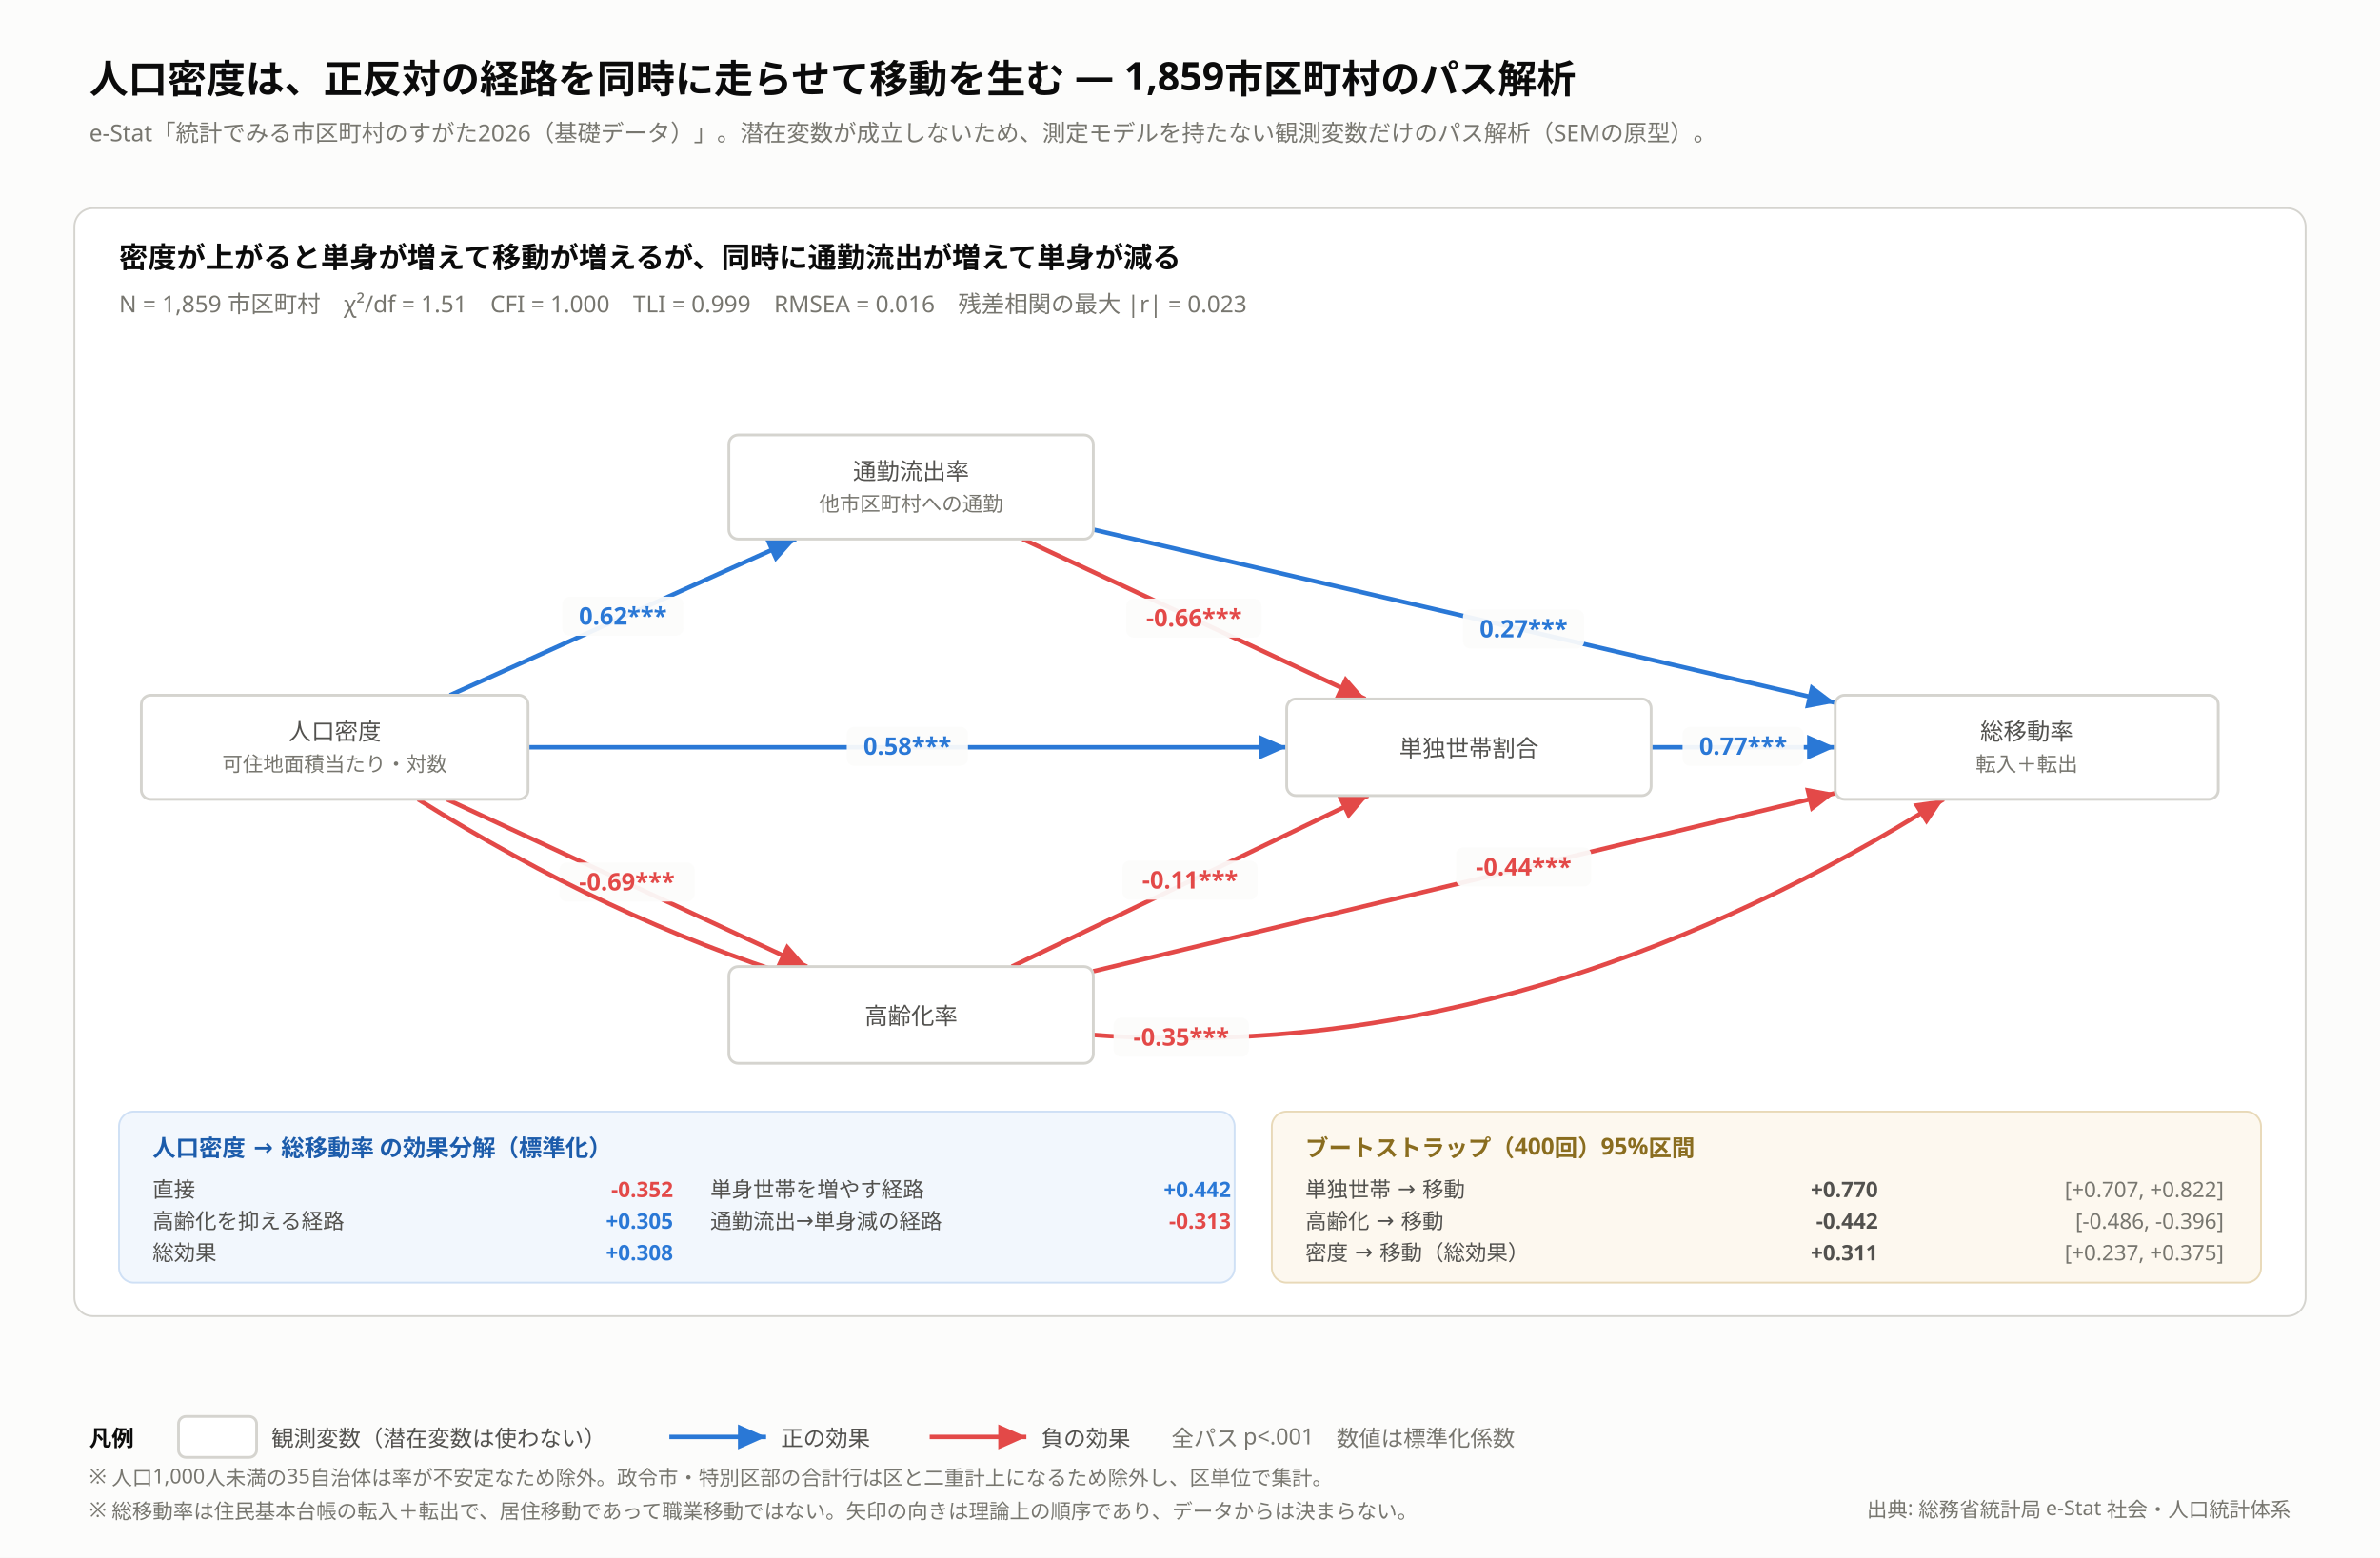
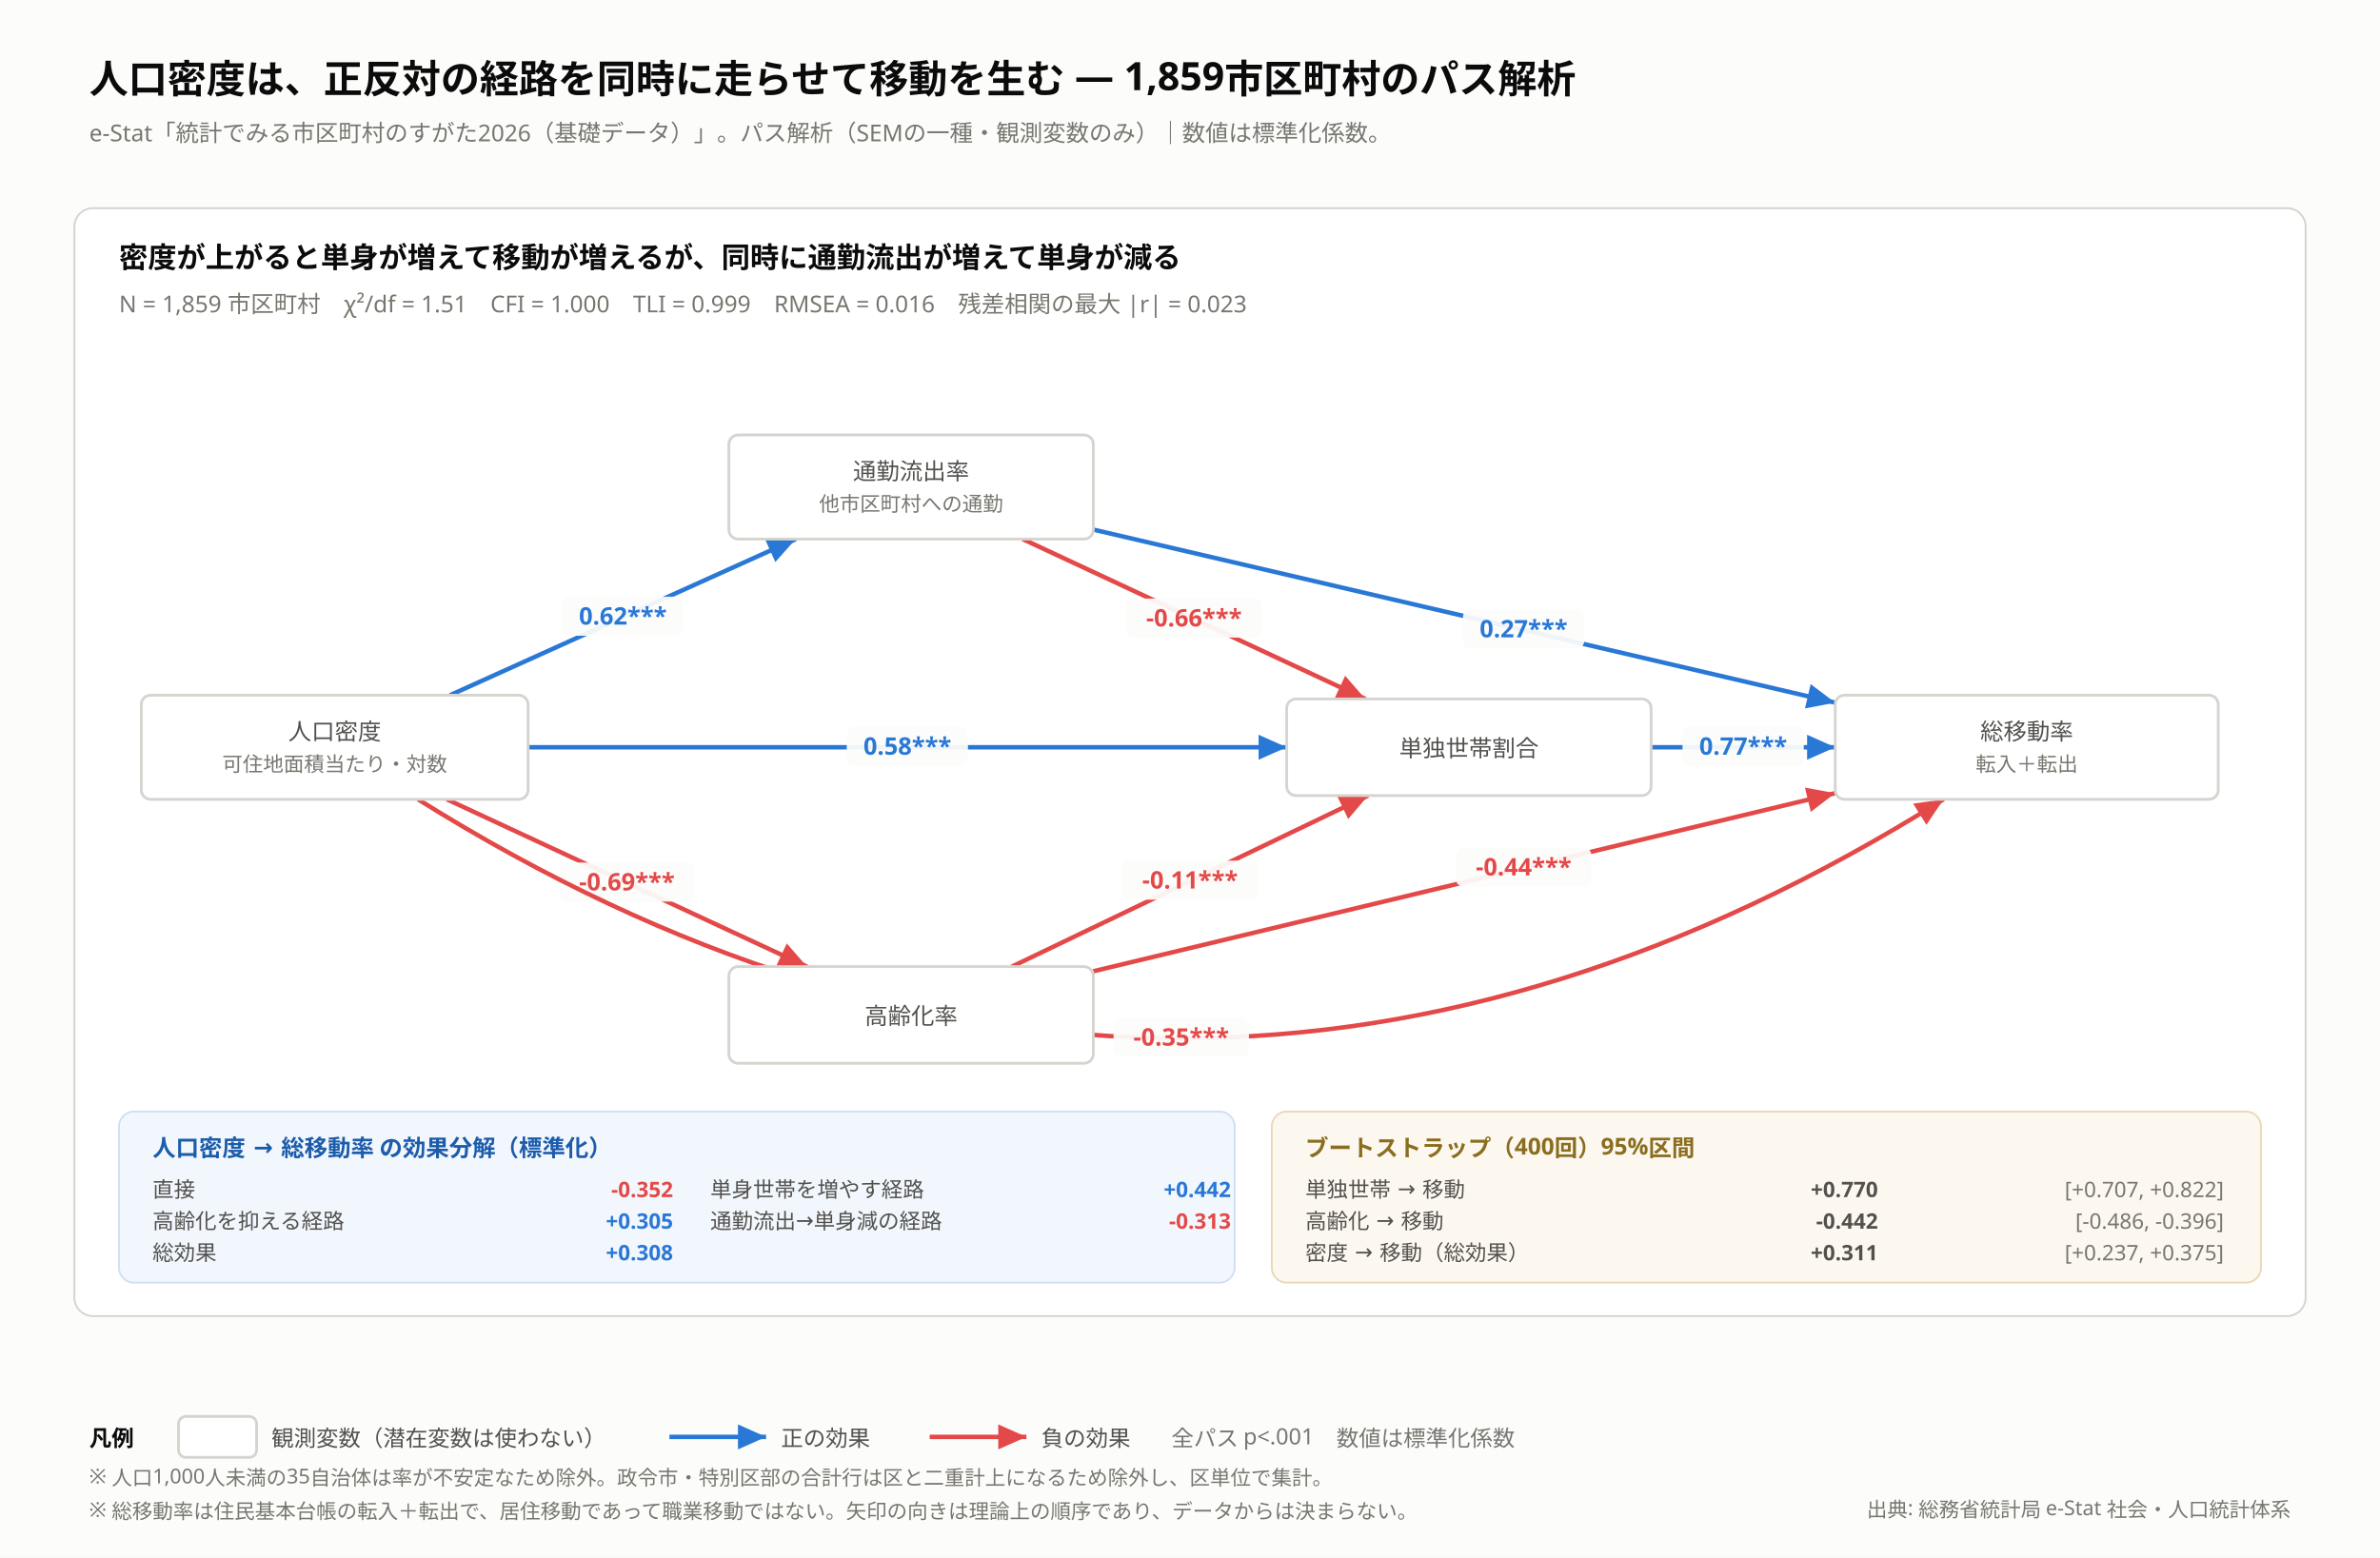
<svg xmlns="http://www.w3.org/2000/svg" viewBox="0 0 1280 838" width="1280" height="838">
  <rect width="1280" height="838" fill="#fcfcfb" />
  <defs>
    <marker id="ah-2a78d6" viewBox="0 0 10 10" refX="9" refY="5" markerWidth="7" markerHeight="7" orient="auto-start-reverse">
      <path d="M0,1 L9,5 L0,9 z" fill="#2a78d6" />
    </marker>
    <marker id="ah-e34948" viewBox="0 0 10 10" refX="9" refY="5" markerWidth="7" markerHeight="7" orient="auto-start-reverse">
      <path d="M0,1 L9,5 L0,9 z" fill="#e34948" />
    </marker>
    <marker id="ah-8a8985" viewBox="0 0 10 10" refX="9" refY="5" markerWidth="7" markerHeight="7" orient="auto-start-reverse">
      <path d="M0,1 L9,5 L0,9 z" fill="#8a8985" />
    </marker>
    <marker id="ah-77766f" viewBox="0 0 10 10" refX="9" refY="5" markerWidth="7" markerHeight="7" orient="auto-start-reverse">
      <path d="M0,1 L9,5 L0,9 z" fill="#77766f" />
    </marker>
  </defs>
  <text x="48" y="50" text-anchor="start" font-family="'Hiragino Sans','Noto Sans JP','Yu Gothic',sans-serif" font-size="21" font-weight="700" fill="#0b0b0b">人口密度は、正反対の経路を同時に走らせて移動を生む — 1,859市区町村のパス解析</text>
-   <text x="48" y="76" text-anchor="start" font-family="'Hiragino Sans','Noto Sans JP','Yu Gothic',sans-serif" font-size="12.5" font-weight="400" fill="#77766f">e-Stat「統計でみる市区町村のすがた2026（基礎データ）」。潜在変数が成立しないため、測定モデルを持たない観測変数だけのパス解析（SEMの原型）。</text>
+   <text x="48" y="76" text-anchor="start" font-family="'Hiragino Sans','Noto Sans JP','Yu Gothic',sans-serif" font-size="12.5" font-weight="400" fill="#77766f">e-Stat「統計でみる市区町村のすがた2026（基礎データ）」。パス解析（SEMの一種・観測変数のみ）｜数値は標準化係数。</text>
  <rect x="40" y="112" width="1200" height="596" rx="10" fill="#ffffff" stroke="#d5d4cf" />
  <text x="64" y="144" text-anchor="start" font-family="'Hiragino Sans','Noto Sans JP','Yu Gothic',sans-serif" font-size="15.5" font-weight="700" fill="#0b0b0b">密度が上がると単身が増えて移動が増えるが、同時に通勤流出が増えて単身が減る</text>
  <text x="64" y="168" text-anchor="start" font-family="'Hiragino Sans','Noto Sans JP','Yu Gothic',sans-serif" font-size="12.5" font-weight="400" fill="#77766f">N = 1,859 市区町村　χ²/df = 1.51　CFI = 1.000　TLI = 0.999　RMSEA = 0.016　残差相関の最大 |r| = 0.023</text>
  <path d="M242.0,374.0 L428.0,290.0" fill="none" stroke="#2a78d6" stroke-width="2.4" marker-end="url(#ah-2a78d6)" />
  <rect x="302.4" y="321.0" width="65.2" height="21" rx="4" fill="#fcfcfb" opacity="0.94" />
  <text x="335.0" y="336.0" text-anchor="middle" font-family="'Hiragino Sans','Noto Sans JP','Yu Gothic',sans-serif" font-size="13" font-weight="600" fill="#2a78d6">0.62***</text>
  <path d="M240.3,430.0 L434.0,520.0" fill="none" stroke="#e34948" stroke-width="2.4" marker-end="url(#ah-e34948)" />
  <rect x="300.8" y="464.0" width="72.8" height="21" rx="4" fill="#fcfcfb" opacity="0.94" />
  <text x="337.153" y="479.0" text-anchor="middle" font-family="'Hiragino Sans','Noto Sans JP','Yu Gothic',sans-serif" font-size="13" font-weight="600" fill="#e34948">-0.69***</text>
  <path d="M284.0,402.0 L692.0,402.0" fill="none" stroke="#2a78d6" stroke-width="2.4" marker-end="url(#ah-2a78d6)" />
  <rect x="455.4" y="391.0" width="65.2" height="21" rx="4" fill="#fcfcfb" opacity="0.94" />
  <text x="488.0" y="406.0" text-anchor="middle" font-family="'Hiragino Sans','Noto Sans JP','Yu Gothic',sans-serif" font-size="13" font-weight="600" fill="#2a78d6">0.58***</text>
  <path d="M224.8,430.0 Q635.5,687.0 1045.3,430.0" fill="none" stroke="#e34948" stroke-width="2.4" marker-end="url(#ah-e34948)" />
  <rect x="598.9" y="547.5" width="72.8" height="21" rx="4" fill="#fcfcfb" opacity="0.94" />
  <text x="635.275" y="562.5" text-anchor="middle" font-family="'Hiragino Sans','Noto Sans JP','Yu Gothic',sans-serif" font-size="13" font-weight="600" fill="#e34948">-0.35***</text>
  <path d="M550.0,290.0 L734.3,376.0" fill="none" stroke="#e34948" stroke-width="2.4" marker-end="url(#ah-e34948)" />
  <rect x="605.7" y="322.0" width="72.8" height="21" rx="4" fill="#fcfcfb" opacity="0.94" />
  <text x="642.143" y="337.0" text-anchor="middle" font-family="'Hiragino Sans','Noto Sans JP','Yu Gothic',sans-serif" font-size="13" font-weight="600" fill="#e34948">-0.66***</text>
  <path d="M544.2,520.0 L735.8,428.0" fill="none" stroke="#e34948" stroke-width="2.4" marker-end="url(#ah-e34948)" />
  <rect x="603.6" y="463.0" width="72.8" height="21" rx="4" fill="#fcfcfb" opacity="0.94" />
  <text x="640.0" y="478.0" text-anchor="middle" font-family="'Hiragino Sans','Noto Sans JP','Yu Gothic',sans-serif" font-size="13" font-weight="600" fill="#e34948">-0.11***</text>
  <path d="M588.0,284.9 L987.0,378.0" fill="none" stroke="#2a78d6" stroke-width="2.4" marker-end="url(#ah-2a78d6)" />
  <rect x="786.8" y="327.9" width="65.2" height="21" rx="4" fill="#fcfcfb" opacity="0.94" />
  <text x="819.42" y="342.865" text-anchor="middle" font-family="'Hiragino Sans','Noto Sans JP','Yu Gothic',sans-serif" font-size="13" font-weight="600" fill="#2a78d6">0.27***</text>
  <path d="M588.0,522.5 L987.0,426.7" fill="none" stroke="#e34948" stroke-width="2.4" marker-end="url(#ah-e34948)" />
  <rect x="783.0" y="455.9" width="72.8" height="21" rx="4" fill="#fcfcfb" opacity="0.94" />
  <text x="819.42" y="470.939" text-anchor="middle" font-family="'Hiragino Sans','Noto Sans JP','Yu Gothic',sans-serif" font-size="13" font-weight="600" fill="#e34948">-0.44***</text>
  <path d="M888.0,402.0 L987.0,402.0" fill="none" stroke="#2a78d6" stroke-width="2.4" marker-end="url(#ah-2a78d6)" />
  <rect x="904.9" y="391.0" width="65.2" height="21" rx="4" fill="#fcfcfb" opacity="0.94" />
  <text x="937.5" y="406.0" text-anchor="middle" font-family="'Hiragino Sans','Noto Sans JP','Yu Gothic',sans-serif" font-size="13" font-weight="600" fill="#2a78d6">0.77***</text>
  <rect x="76.0" y="374.0" width="208" height="56" rx="5" fill="#ffffff" stroke="#d5d4cf" stroke-width="1.5" />
  <text x="180" y="398" text-anchor="middle" font-family="'Hiragino Sans','Noto Sans JP','Yu Gothic',sans-serif" font-size="12.5" font-weight="400" fill="#52514e">人口密度</text>
  <text x="180" y="415" text-anchor="middle" font-family="'Hiragino Sans','Noto Sans JP','Yu Gothic',sans-serif" font-size="11" font-weight="400" fill="#77766f">可住地面積当たり・対数</text>
  <rect x="392.0" y="234.0" width="196" height="56" rx="5" fill="#ffffff" stroke="#d5d4cf" stroke-width="1.5" />
  <text x="490" y="258" text-anchor="middle" font-family="'Hiragino Sans','Noto Sans JP','Yu Gothic',sans-serif" font-size="12.5" font-weight="400" fill="#52514e">通勤流出率</text>
  <text x="490" y="275" text-anchor="middle" font-family="'Hiragino Sans','Noto Sans JP','Yu Gothic',sans-serif" font-size="11" font-weight="400" fill="#77766f">他市区町村への通勤</text>
  <rect x="392.0" y="520.0" width="196" height="52" rx="5" fill="#ffffff" stroke="#d5d4cf" stroke-width="1.5" />
  <text x="490" y="551" text-anchor="middle" font-family="'Hiragino Sans','Noto Sans JP','Yu Gothic',sans-serif" font-size="12.5" font-weight="400" fill="#52514e">高齢化率</text>
  <rect x="692.0" y="376.0" width="196" height="52" rx="5" fill="#ffffff" stroke="#d5d4cf" stroke-width="1.5" />
  <text x="790" y="407" text-anchor="middle" font-family="'Hiragino Sans','Noto Sans JP','Yu Gothic',sans-serif" font-size="12.5" font-weight="400" fill="#52514e">単独世帯割合</text>
  <rect x="987.0" y="374.0" width="206" height="56" rx="5" fill="#ffffff" stroke="#d5d4cf" stroke-width="1.5" />
  <text x="1090" y="398" text-anchor="middle" font-family="'Hiragino Sans','Noto Sans JP','Yu Gothic',sans-serif" font-size="12.5" font-weight="400" fill="#52514e">総移動率</text>
  <text x="1090" y="415" text-anchor="middle" font-family="'Hiragino Sans','Noto Sans JP','Yu Gothic',sans-serif" font-size="11" font-weight="400" fill="#77766f">転入＋転出</text>
  <rect x="64" y="598" width="600" height="92" rx="8" fill="#f2f7fd" stroke="#cfe0f5" />
  <text x="82" y="622" text-anchor="start" font-family="'Hiragino Sans','Noto Sans JP','Yu Gothic',sans-serif" font-size="12.5" font-weight="700" fill="#1c5cab">人口密度 → 総移動率 の効果分解（標準化）</text>
  <text x="82" y="644" text-anchor="start" font-family="'Hiragino Sans','Noto Sans JP','Yu Gothic',sans-serif" font-size="11.5" font-weight="400" fill="#52514e">直接</text>
  <text x="362" y="644" text-anchor="end" font-family="'Hiragino Sans','Noto Sans JP','Yu Gothic',sans-serif" font-size="11.5" font-weight="600" fill="#e34948">-0.352</text>
  <text x="382" y="644" text-anchor="start" font-family="'Hiragino Sans','Noto Sans JP','Yu Gothic',sans-serif" font-size="11.5" font-weight="400" fill="#52514e">単身世帯を増やす経路</text>
  <text x="662" y="644" text-anchor="end" font-family="'Hiragino Sans','Noto Sans JP','Yu Gothic',sans-serif" font-size="11.5" font-weight="600" fill="#2a78d6">+0.442</text>
  <text x="82" y="661" text-anchor="start" font-family="'Hiragino Sans','Noto Sans JP','Yu Gothic',sans-serif" font-size="11.5" font-weight="400" fill="#52514e">高齢化を抑える経路</text>
  <text x="362" y="661" text-anchor="end" font-family="'Hiragino Sans','Noto Sans JP','Yu Gothic',sans-serif" font-size="11.5" font-weight="600" fill="#2a78d6">+0.305</text>
  <text x="382" y="661" text-anchor="start" font-family="'Hiragino Sans','Noto Sans JP','Yu Gothic',sans-serif" font-size="11.5" font-weight="400" fill="#52514e">通勤流出→単身減の経路</text>
  <text x="662" y="661" text-anchor="end" font-family="'Hiragino Sans','Noto Sans JP','Yu Gothic',sans-serif" font-size="11.5" font-weight="600" fill="#e34948">-0.313</text>
  <text x="82" y="678" text-anchor="start" font-family="'Hiragino Sans','Noto Sans JP','Yu Gothic',sans-serif" font-size="11.5" font-weight="400" fill="#52514e">総効果</text>
  <text x="362" y="678" text-anchor="end" font-family="'Hiragino Sans','Noto Sans JP','Yu Gothic',sans-serif" font-size="11.5" font-weight="600" fill="#2a78d6">+0.308</text>
  <rect x="684" y="598" width="532" height="92" rx="8" fill="#fdf8ef" stroke="#e8d9b8" />
  <text x="702" y="622" text-anchor="start" font-family="'Hiragino Sans','Noto Sans JP','Yu Gothic',sans-serif" font-size="12.5" font-weight="700" fill="#8a6d1f">ブートストラップ（400回）95%区間</text>
  <text x="702" y="644" text-anchor="start" font-family="'Hiragino Sans','Noto Sans JP','Yu Gothic',sans-serif" font-size="11.5" font-weight="400" fill="#52514e">単独世帯 → 移動</text>
  <text x="1010" y="644" text-anchor="end" font-family="'Hiragino Sans','Noto Sans JP','Yu Gothic',sans-serif" font-size="11.5" font-weight="600" fill="#52514e">+0.770</text>
  <text x="1196" y="644" text-anchor="end" font-family="'Hiragino Sans','Noto Sans JP','Yu Gothic',sans-serif" font-size="11.5" font-weight="400" fill="#77766f">[+0.707, +0.822]</text>
  <text x="702" y="661" text-anchor="start" font-family="'Hiragino Sans','Noto Sans JP','Yu Gothic',sans-serif" font-size="11.5" font-weight="400" fill="#52514e">高齢化 → 移動</text>
  <text x="1010" y="661" text-anchor="end" font-family="'Hiragino Sans','Noto Sans JP','Yu Gothic',sans-serif" font-size="11.5" font-weight="600" fill="#52514e">-0.442</text>
  <text x="1196" y="661" text-anchor="end" font-family="'Hiragino Sans','Noto Sans JP','Yu Gothic',sans-serif" font-size="11.5" font-weight="400" fill="#77766f">[-0.486, -0.396]</text>
  <text x="702" y="678" text-anchor="start" font-family="'Hiragino Sans','Noto Sans JP','Yu Gothic',sans-serif" font-size="11.5" font-weight="400" fill="#52514e">密度 → 移動（総効果）</text>
  <text x="1010" y="678" text-anchor="end" font-family="'Hiragino Sans','Noto Sans JP','Yu Gothic',sans-serif" font-size="11.5" font-weight="600" fill="#52514e">+0.311</text>
  <text x="1196" y="678" text-anchor="end" font-family="'Hiragino Sans','Noto Sans JP','Yu Gothic',sans-serif" font-size="11.5" font-weight="400" fill="#77766f">[+0.237, +0.375]</text>
  <text x="48" y="778" text-anchor="start" font-family="'Hiragino Sans','Noto Sans JP','Yu Gothic',sans-serif" font-size="12" font-weight="700" fill="#0b0b0b">凡例</text>
  <rect x="96" y="762" width="42" height="22" rx="4" fill="#ffffff" stroke="#d5d4cf" stroke-width="1.5" />
  <text x="146" y="778" text-anchor="start" font-family="'Hiragino Sans','Noto Sans JP','Yu Gothic',sans-serif" font-size="12" font-weight="400" fill="#52514e">観測変数（潜在変数は使わない）</text>
  <path d="M360,773 L412,773" stroke="#2a78d6" stroke-width="2.4" marker-end="url(#ah-2a78d6)" />
  <text x="420" y="778" text-anchor="start" font-family="'Hiragino Sans','Noto Sans JP','Yu Gothic',sans-serif" font-size="12" font-weight="400" fill="#52514e">正の効果</text>
  <path d="M500,773 L552,773" stroke="#e34948" stroke-width="2.4" marker-end="url(#ah-e34948)" />
  <text x="560" y="778" text-anchor="start" font-family="'Hiragino Sans','Noto Sans JP','Yu Gothic',sans-serif" font-size="12" font-weight="400" fill="#52514e">負の効果</text>
  <text x="630" y="778" text-anchor="start" font-family="'Hiragino Sans','Noto Sans JP','Yu Gothic',sans-serif" font-size="12" font-weight="400" fill="#77766f">全パス p&lt;.001　数値は標準化係数</text>
  <text x="48" y="798" text-anchor="start" font-family="'Hiragino Sans','Noto Sans JP','Yu Gothic',sans-serif" font-size="11" font-weight="400" fill="#77766f">※ 人口1,000人未満の35自治体は率が不安定なため除外。政令市・特別区部の合計行は区と二重計上になるため除外し、区単位で集計。</text>
  <text x="48" y="816" text-anchor="start" font-family="'Hiragino Sans','Noto Sans JP','Yu Gothic',sans-serif" font-size="11" font-weight="400" fill="#77766f">※ 総移動率は住民基本台帳の転入＋転出で、居住移動であって職業移動ではない。矢印の向きは理論上の順序であり、データからは決まらない。</text>
  <text x="1232" y="816" text-anchor="end" font-family="'Hiragino Sans','Noto Sans JP','Yu Gothic',sans-serif" font-size="11" fill="#77766f">出典: 総務省統計局 e-Stat 社会・人口統計体系</text>
</svg>
